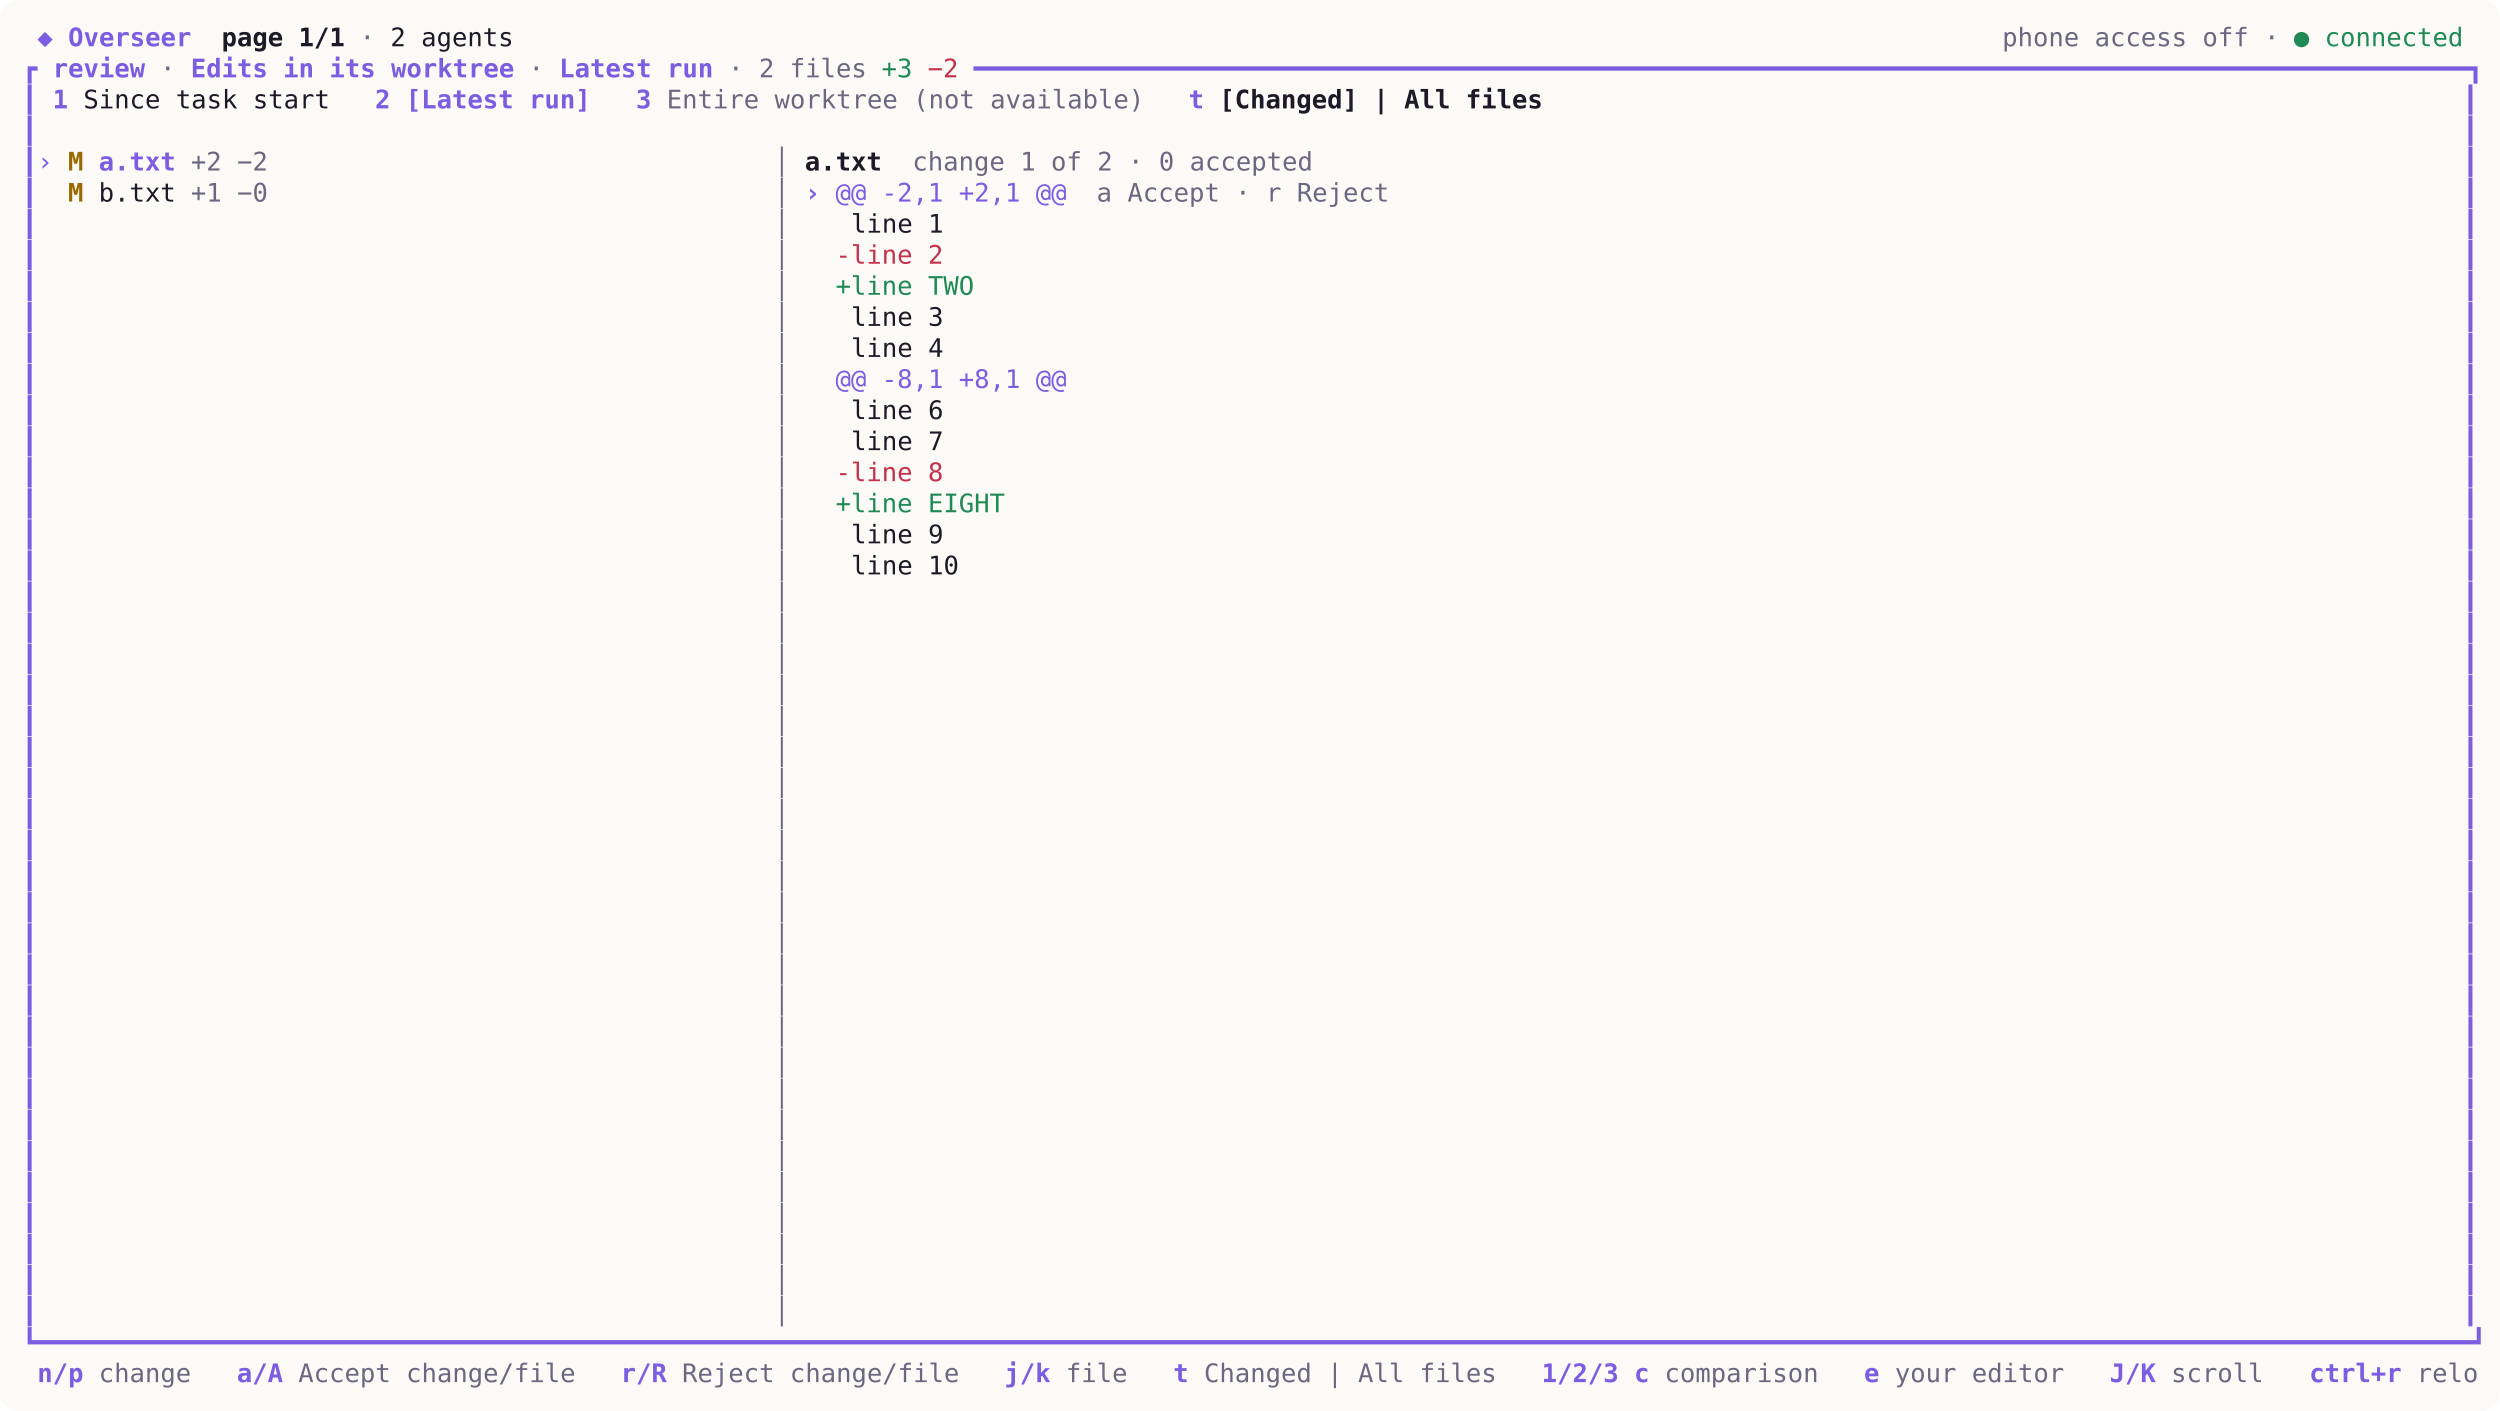
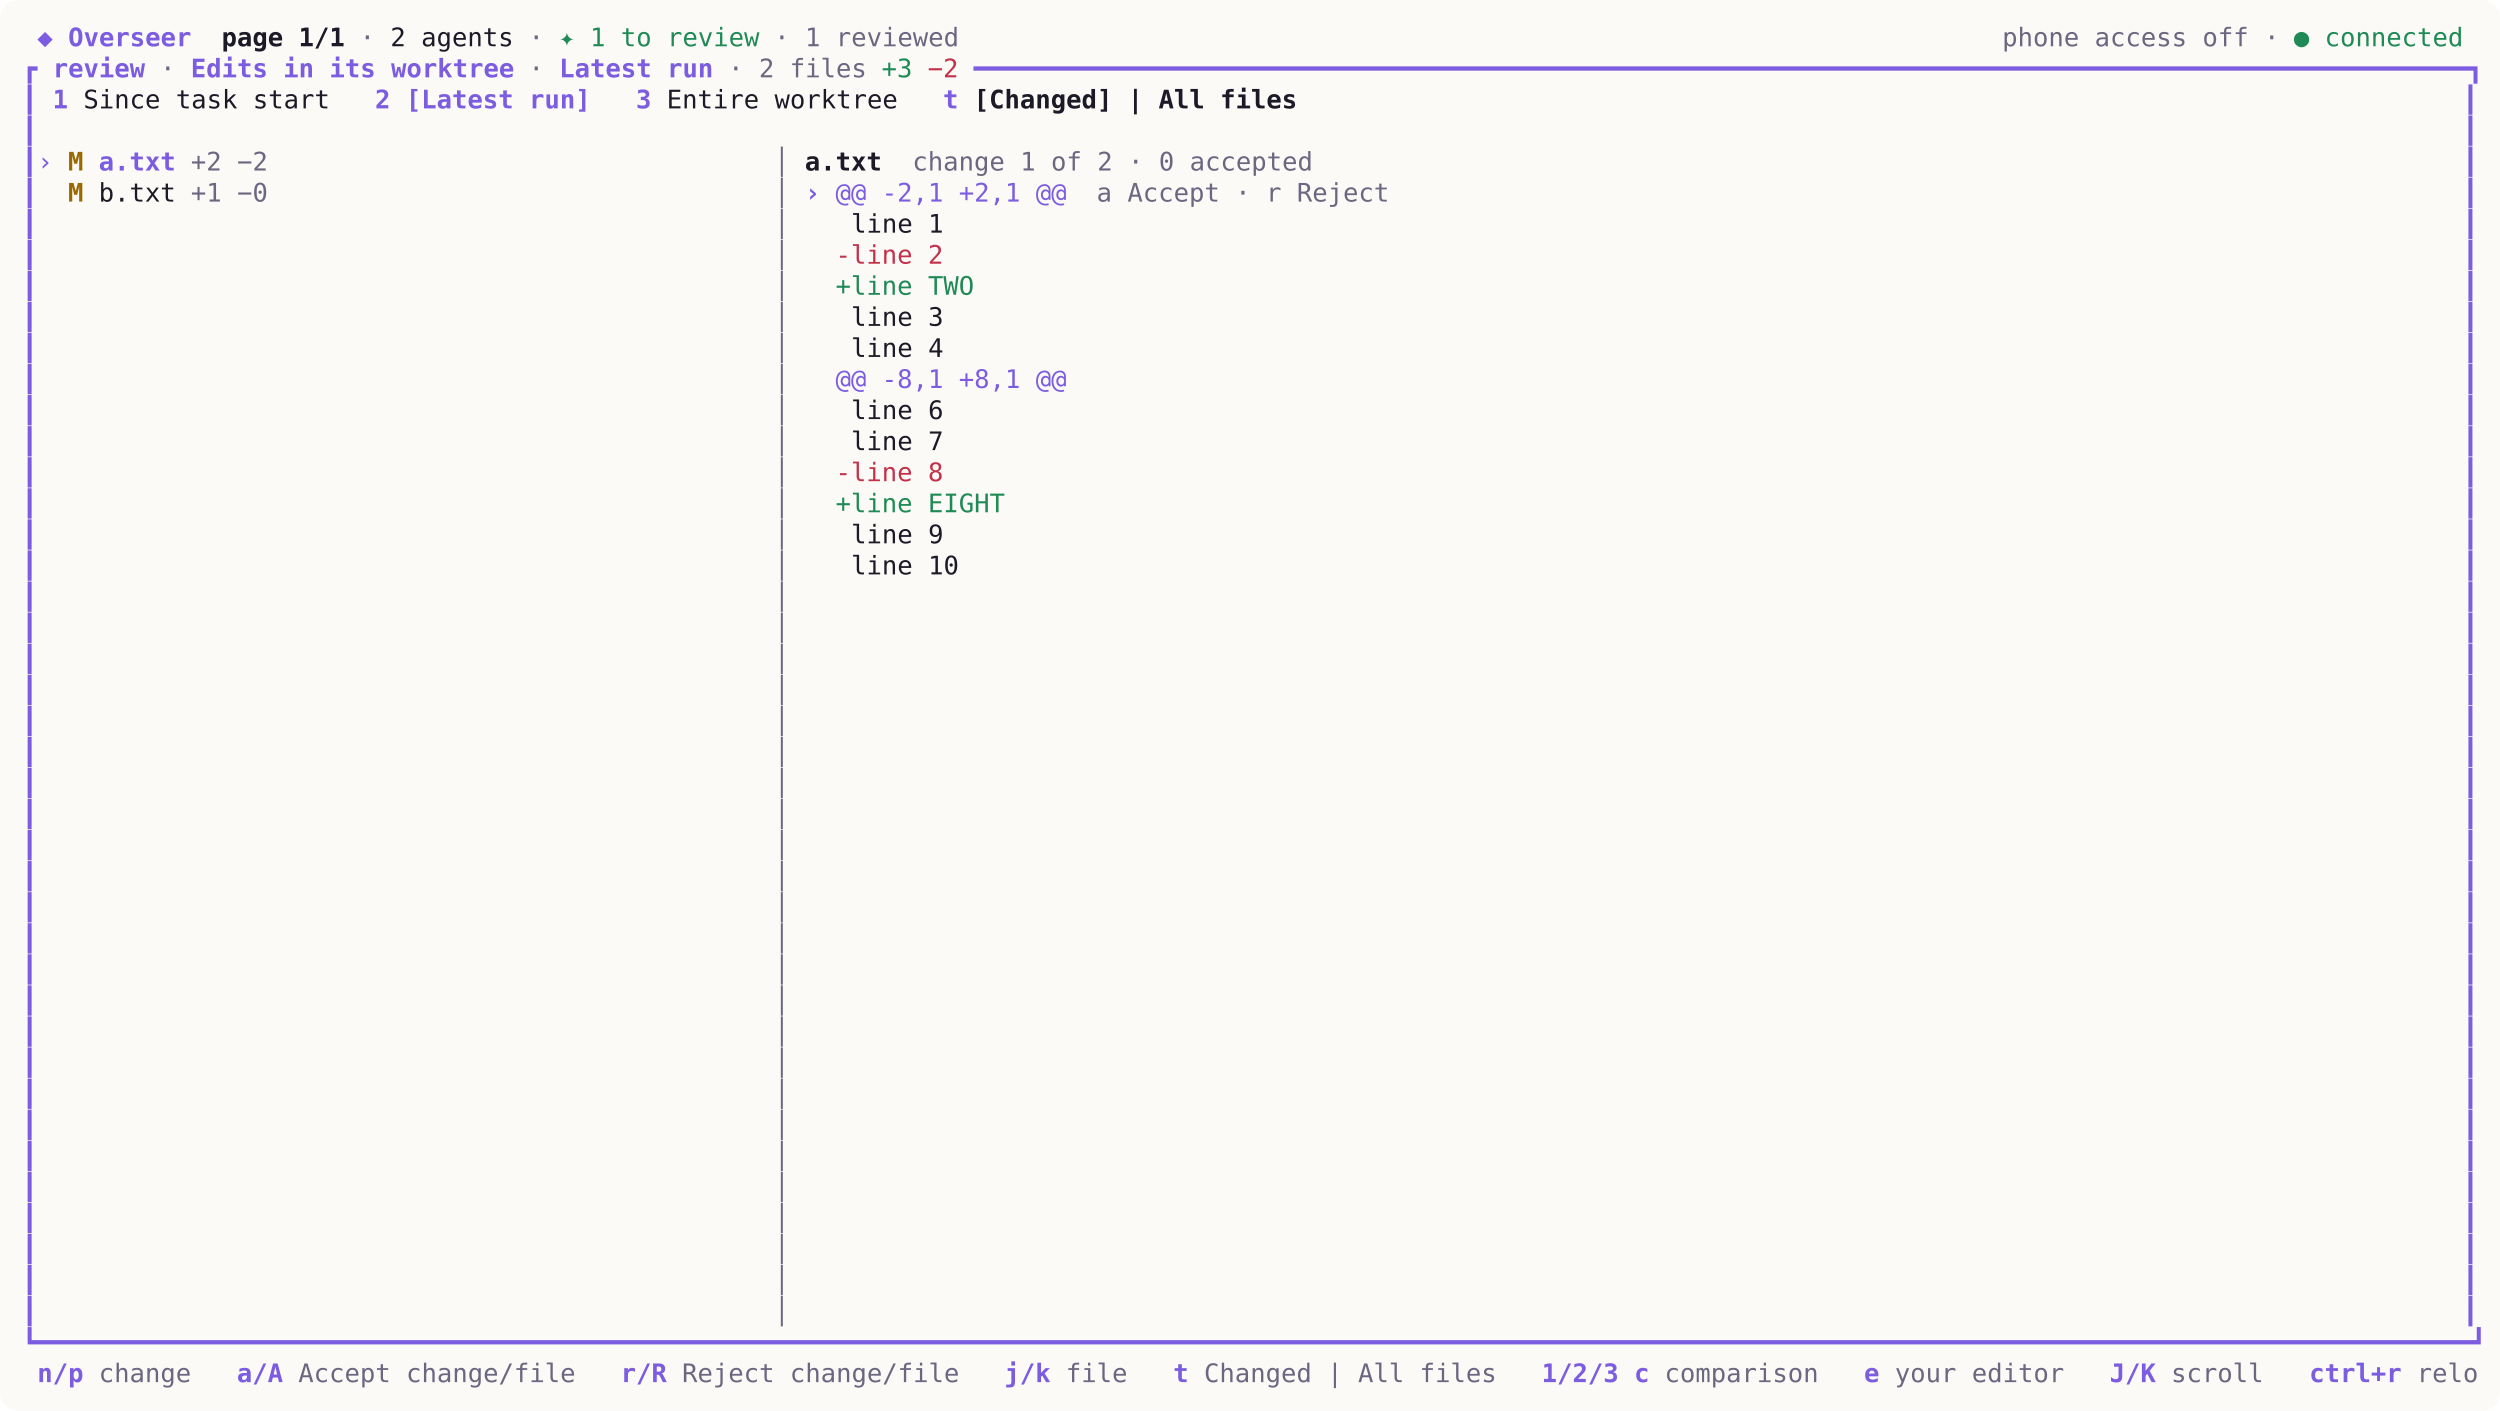
<svg xmlns="http://www.w3.org/2000/svg" width="1368" height="772" viewBox="0 0 1368 772">
  <rect width="100%" height="100%" rx="10" fill="#fbfaf7" />
  <g font-family="ui-monospace, SFMono-Regular, Menlo, monospace" font-size="14">
    <text x="12.0" y="25.3" textLength="100.8" lengthAdjust="spacingAndGlyphs" fill="#7c5ce0" font-weight="700" xml:space="preserve"> ◆ Overseer </text>
    <text x="112.8" y="25.3" textLength="84.0" lengthAdjust="spacingAndGlyphs" fill="#1c1a26" font-weight="700" xml:space="preserve"> page 1/1 </text>
    <text x="196.8" y="25.3" textLength="16.8" lengthAdjust="spacingAndGlyphs" fill="#6b6780" xml:space="preserve">· </text>
-     <text x="213.6" y="25.3" textLength="882.0" lengthAdjust="spacingAndGlyphs" fill="#1c1a26" xml:space="preserve">2 agents                                                                                                 </text>
+     <text x="213.6" y="25.3" textLength="67.2" lengthAdjust="spacingAndGlyphs" fill="#1c1a26" xml:space="preserve">2 agents</text>
+     <text x="280.8" y="25.3" textLength="25.2" lengthAdjust="spacingAndGlyphs" fill="#6b6780" xml:space="preserve"> · </text>
+     <text x="306.0" y="25.3" textLength="109.2" lengthAdjust="spacingAndGlyphs" fill="#1f8a55" xml:space="preserve">✦ 1 to review</text>
+     <text x="415.2" y="25.3" textLength="109.2" lengthAdjust="spacingAndGlyphs" fill="#6b6780" xml:space="preserve"> · 1 reviewed</text>
    <text x="1095.6" y="25.3" textLength="159.6" lengthAdjust="spacingAndGlyphs" fill="#6b6780" xml:space="preserve">phone access off · </text>
    <text x="1255.2" y="25.3" textLength="100.8" lengthAdjust="spacingAndGlyphs" fill="#1f8a55" xml:space="preserve">● connected </text>
    <text x="12.0" y="42.3" textLength="8.4" lengthAdjust="spacingAndGlyphs" fill="#7c5ce0" xml:space="preserve">┏</text>
    <text x="20.4" y="42.3" textLength="67.2" lengthAdjust="spacingAndGlyphs" fill="#7c5ce0" font-weight="700" xml:space="preserve"> review </text>
    <text x="87.6" y="42.3" textLength="16.8" lengthAdjust="spacingAndGlyphs" fill="#6b6780" xml:space="preserve">· </text>
    <text x="104.4" y="42.3" textLength="176.4" lengthAdjust="spacingAndGlyphs" fill="#7c5ce0" font-weight="700" xml:space="preserve">Edits in its worktree</text>
    <text x="280.8" y="42.3" textLength="25.2" lengthAdjust="spacingAndGlyphs" fill="#6b6780" xml:space="preserve"> · </text>
    <text x="306.0" y="42.3" textLength="84.0" lengthAdjust="spacingAndGlyphs" fill="#7c5ce0" font-weight="700" xml:space="preserve">Latest run</text>
    <text x="390.0" y="42.3" textLength="92.4" lengthAdjust="spacingAndGlyphs" fill="#6b6780" xml:space="preserve"> · 2 files </text>
    <text x="482.4" y="42.3" textLength="25.2" lengthAdjust="spacingAndGlyphs" fill="#1f8a55" xml:space="preserve">+3 </text>
    <text x="507.6" y="42.3" textLength="25.2" lengthAdjust="spacingAndGlyphs" fill="#c4314b" xml:space="preserve">−2 </text>
    <text x="532.8" y="42.3" textLength="823.2" lengthAdjust="spacingAndGlyphs" fill="#7c5ce0" xml:space="preserve">━━━━━━━━━━━━━━━━━━━━━━━━━━━━━━━━━━━━━━━━━━━━━━━━━━━━━━━━━━━━━━━━━━━━━━━━━━━━━━━━━━━━━━━━━━━━━━━━━┓</text>
    <text x="12.0" y="59.3" textLength="8.4" lengthAdjust="spacingAndGlyphs" fill="#7c5ce0" xml:space="preserve">┃</text>
    <text x="28.8" y="59.3" textLength="8.4" lengthAdjust="spacingAndGlyphs" fill="#7c5ce0" font-weight="700" xml:space="preserve">1</text>
    <text x="37.2" y="59.3" textLength="168.0" lengthAdjust="spacingAndGlyphs" fill="#1c1a26" xml:space="preserve"> Since task start   </text>
    <text x="205.2" y="59.3" textLength="117.6" lengthAdjust="spacingAndGlyphs" fill="#7c5ce0" font-weight="700" xml:space="preserve">2 [Latest run]</text>
    <text x="348.0" y="59.3" textLength="8.4" lengthAdjust="spacingAndGlyphs" fill="#7c5ce0" font-weight="700" xml:space="preserve">3</text>
-     <text x="356.4" y="59.3" textLength="268.8" lengthAdjust="spacingAndGlyphs" fill="#6b6780" xml:space="preserve"> Entire worktree (not available)</text>
-     <text x="650.4" y="59.3" textLength="16.8" lengthAdjust="spacingAndGlyphs" fill="#7c5ce0" font-weight="700" xml:space="preserve">t </text>
-     <text x="667.2" y="59.3" textLength="176.4" lengthAdjust="spacingAndGlyphs" fill="#1c1a26" font-weight="700" xml:space="preserve">[Changed] | All files</text>
+     <text x="356.4" y="59.3" textLength="159.6" lengthAdjust="spacingAndGlyphs" fill="#1c1a26" xml:space="preserve"> Entire worktree   </text>
+     <text x="516.0" y="59.3" textLength="16.8" lengthAdjust="spacingAndGlyphs" fill="#7c5ce0" font-weight="700" xml:space="preserve">t </text>
+     <text x="532.8" y="59.3" textLength="176.4" lengthAdjust="spacingAndGlyphs" fill="#1c1a26" font-weight="700" xml:space="preserve">[Changed] | All files</text>
    <text x="1347.6" y="59.3" textLength="8.4" lengthAdjust="spacingAndGlyphs" fill="#7c5ce0" xml:space="preserve">┃</text>
    <text x="12.0" y="76.3" textLength="8.4" lengthAdjust="spacingAndGlyphs" fill="#7c5ce0" xml:space="preserve">┃</text>
    <text x="1347.6" y="76.3" textLength="8.4" lengthAdjust="spacingAndGlyphs" fill="#7c5ce0" xml:space="preserve">┃</text>
    <text x="12.0" y="93.3" textLength="25.2" lengthAdjust="spacingAndGlyphs" fill="#7c5ce0" xml:space="preserve">┃› </text>
    <text x="37.2" y="93.3" textLength="16.8" lengthAdjust="spacingAndGlyphs" fill="#9a6a00" font-weight="700" xml:space="preserve">M </text>
    <text x="54.0" y="93.3" textLength="42.0" lengthAdjust="spacingAndGlyphs" fill="#7c5ce0" font-weight="700" xml:space="preserve">a.txt</text>
    <text x="96.0" y="93.3" textLength="50.4" lengthAdjust="spacingAndGlyphs" fill="#6b6780" xml:space="preserve"> +2 −2</text>
    <text x="423.6" y="93.3" textLength="8.4" lengthAdjust="spacingAndGlyphs" fill="#6b6780" xml:space="preserve">│</text>
    <text x="440.4" y="93.3" textLength="42.0" lengthAdjust="spacingAndGlyphs" fill="#1c1a26" font-weight="700" xml:space="preserve">a.txt</text>
    <text x="482.4" y="93.3" textLength="235.2" lengthAdjust="spacingAndGlyphs" fill="#6b6780" xml:space="preserve">  change 1 of 2 · 0 accepted</text>
    <text x="1347.6" y="93.3" textLength="8.4" lengthAdjust="spacingAndGlyphs" fill="#7c5ce0" xml:space="preserve">┃</text>
    <text x="12.0" y="110.3" textLength="25.2" lengthAdjust="spacingAndGlyphs" fill="#7c5ce0" xml:space="preserve">┃  </text>
    <text x="37.2" y="110.3" textLength="16.8" lengthAdjust="spacingAndGlyphs" fill="#9a6a00" font-weight="700" xml:space="preserve">M </text>
    <text x="54.0" y="110.3" textLength="42.0" lengthAdjust="spacingAndGlyphs" fill="#1c1a26" xml:space="preserve">b.txt</text>
    <text x="96.0" y="110.3" textLength="50.4" lengthAdjust="spacingAndGlyphs" fill="#6b6780" xml:space="preserve"> +1 −0</text>
    <text x="423.6" y="110.3" textLength="8.4" lengthAdjust="spacingAndGlyphs" fill="#6b6780" xml:space="preserve">│</text>
    <text x="440.4" y="110.3" textLength="16.8" lengthAdjust="spacingAndGlyphs" fill="#7c5ce0" font-weight="700" xml:space="preserve">› </text>
    <text x="457.2" y="110.3" textLength="126.0" lengthAdjust="spacingAndGlyphs" fill="#7c5ce0" xml:space="preserve">@@ -2,1 +2,1 @@</text>
    <text x="583.2" y="110.3" textLength="176.4" lengthAdjust="spacingAndGlyphs" fill="#6b6780" xml:space="preserve">  a Accept · r Reject</text>
    <text x="1347.6" y="110.3" textLength="8.4" lengthAdjust="spacingAndGlyphs" fill="#7c5ce0" xml:space="preserve">┃</text>
    <text x="12.0" y="127.3" textLength="8.4" lengthAdjust="spacingAndGlyphs" fill="#7c5ce0" xml:space="preserve">┃</text>
    <text x="423.6" y="127.3" textLength="8.4" lengthAdjust="spacingAndGlyphs" fill="#6b6780" xml:space="preserve">│</text>
    <text x="432.0" y="127.3" textLength="915.6" lengthAdjust="spacingAndGlyphs" fill="#1c1a26" xml:space="preserve">    line 1                                                                                                   </text>
    <text x="1347.6" y="127.3" textLength="8.4" lengthAdjust="spacingAndGlyphs" fill="#7c5ce0" xml:space="preserve">┃</text>
    <text x="12.0" y="144.3" textLength="8.4" lengthAdjust="spacingAndGlyphs" fill="#7c5ce0" xml:space="preserve">┃</text>
    <text x="423.6" y="144.3" textLength="8.4" lengthAdjust="spacingAndGlyphs" fill="#6b6780" xml:space="preserve">│</text>
    <text x="457.2" y="144.3" textLength="58.8" lengthAdjust="spacingAndGlyphs" fill="#c4314b" xml:space="preserve">-line 2</text>
    <text x="1347.6" y="144.3" textLength="8.4" lengthAdjust="spacingAndGlyphs" fill="#7c5ce0" xml:space="preserve">┃</text>
    <text x="12.0" y="161.3" textLength="8.4" lengthAdjust="spacingAndGlyphs" fill="#7c5ce0" xml:space="preserve">┃</text>
    <text x="423.6" y="161.3" textLength="8.4" lengthAdjust="spacingAndGlyphs" fill="#6b6780" xml:space="preserve">│</text>
    <text x="457.2" y="161.3" textLength="75.6" lengthAdjust="spacingAndGlyphs" fill="#1f8a55" xml:space="preserve">+line TWO</text>
    <text x="1347.6" y="161.3" textLength="8.4" lengthAdjust="spacingAndGlyphs" fill="#7c5ce0" xml:space="preserve">┃</text>
    <text x="12.0" y="178.3" textLength="8.4" lengthAdjust="spacingAndGlyphs" fill="#7c5ce0" xml:space="preserve">┃</text>
    <text x="423.6" y="178.3" textLength="8.4" lengthAdjust="spacingAndGlyphs" fill="#6b6780" xml:space="preserve">│</text>
    <text x="432.0" y="178.3" textLength="915.6" lengthAdjust="spacingAndGlyphs" fill="#1c1a26" xml:space="preserve">    line 3                                                                                                   </text>
    <text x="1347.6" y="178.3" textLength="8.4" lengthAdjust="spacingAndGlyphs" fill="#7c5ce0" xml:space="preserve">┃</text>
    <text x="12.0" y="195.3" textLength="8.4" lengthAdjust="spacingAndGlyphs" fill="#7c5ce0" xml:space="preserve">┃</text>
    <text x="423.6" y="195.3" textLength="8.4" lengthAdjust="spacingAndGlyphs" fill="#6b6780" xml:space="preserve">│</text>
    <text x="432.0" y="195.3" textLength="915.6" lengthAdjust="spacingAndGlyphs" fill="#1c1a26" xml:space="preserve">    line 4                                                                                                   </text>
    <text x="1347.6" y="195.3" textLength="8.4" lengthAdjust="spacingAndGlyphs" fill="#7c5ce0" xml:space="preserve">┃</text>
    <text x="12.0" y="212.3" textLength="8.4" lengthAdjust="spacingAndGlyphs" fill="#7c5ce0" xml:space="preserve">┃</text>
    <text x="423.6" y="212.3" textLength="8.4" lengthAdjust="spacingAndGlyphs" fill="#6b6780" xml:space="preserve">│</text>
    <text x="457.2" y="212.3" textLength="126.0" lengthAdjust="spacingAndGlyphs" fill="#7c5ce0" xml:space="preserve">@@ -8,1 +8,1 @@</text>
    <text x="1347.6" y="212.3" textLength="8.4" lengthAdjust="spacingAndGlyphs" fill="#7c5ce0" xml:space="preserve">┃</text>
    <text x="12.0" y="229.3" textLength="8.4" lengthAdjust="spacingAndGlyphs" fill="#7c5ce0" xml:space="preserve">┃</text>
    <text x="423.6" y="229.3" textLength="8.4" lengthAdjust="spacingAndGlyphs" fill="#6b6780" xml:space="preserve">│</text>
    <text x="432.0" y="229.3" textLength="915.6" lengthAdjust="spacingAndGlyphs" fill="#1c1a26" xml:space="preserve">    line 6                                                                                                   </text>
    <text x="1347.6" y="229.3" textLength="8.4" lengthAdjust="spacingAndGlyphs" fill="#7c5ce0" xml:space="preserve">┃</text>
    <text x="12.0" y="246.3" textLength="8.4" lengthAdjust="spacingAndGlyphs" fill="#7c5ce0" xml:space="preserve">┃</text>
    <text x="423.6" y="246.3" textLength="8.4" lengthAdjust="spacingAndGlyphs" fill="#6b6780" xml:space="preserve">│</text>
    <text x="432.0" y="246.3" textLength="915.6" lengthAdjust="spacingAndGlyphs" fill="#1c1a26" xml:space="preserve">    line 7                                                                                                   </text>
    <text x="1347.6" y="246.3" textLength="8.4" lengthAdjust="spacingAndGlyphs" fill="#7c5ce0" xml:space="preserve">┃</text>
    <text x="12.0" y="263.3" textLength="8.4" lengthAdjust="spacingAndGlyphs" fill="#7c5ce0" xml:space="preserve">┃</text>
    <text x="423.6" y="263.3" textLength="8.4" lengthAdjust="spacingAndGlyphs" fill="#6b6780" xml:space="preserve">│</text>
    <text x="457.2" y="263.3" textLength="58.8" lengthAdjust="spacingAndGlyphs" fill="#c4314b" xml:space="preserve">-line 8</text>
    <text x="1347.6" y="263.3" textLength="8.4" lengthAdjust="spacingAndGlyphs" fill="#7c5ce0" xml:space="preserve">┃</text>
    <text x="12.0" y="280.3" textLength="8.4" lengthAdjust="spacingAndGlyphs" fill="#7c5ce0" xml:space="preserve">┃</text>
    <text x="423.6" y="280.3" textLength="8.4" lengthAdjust="spacingAndGlyphs" fill="#6b6780" xml:space="preserve">│</text>
    <text x="457.2" y="280.3" textLength="92.4" lengthAdjust="spacingAndGlyphs" fill="#1f8a55" xml:space="preserve">+line EIGHT</text>
    <text x="1347.6" y="280.3" textLength="8.4" lengthAdjust="spacingAndGlyphs" fill="#7c5ce0" xml:space="preserve">┃</text>
    <text x="12.0" y="297.3" textLength="8.4" lengthAdjust="spacingAndGlyphs" fill="#7c5ce0" xml:space="preserve">┃</text>
    <text x="423.6" y="297.3" textLength="8.4" lengthAdjust="spacingAndGlyphs" fill="#6b6780" xml:space="preserve">│</text>
    <text x="432.0" y="297.3" textLength="915.6" lengthAdjust="spacingAndGlyphs" fill="#1c1a26" xml:space="preserve">    line 9                                                                                                   </text>
    <text x="1347.6" y="297.3" textLength="8.4" lengthAdjust="spacingAndGlyphs" fill="#7c5ce0" xml:space="preserve">┃</text>
    <text x="12.0" y="314.3" textLength="8.4" lengthAdjust="spacingAndGlyphs" fill="#7c5ce0" xml:space="preserve">┃</text>
    <text x="423.6" y="314.3" textLength="8.4" lengthAdjust="spacingAndGlyphs" fill="#6b6780" xml:space="preserve">│</text>
    <text x="432.0" y="314.3" textLength="915.6" lengthAdjust="spacingAndGlyphs" fill="#1c1a26" xml:space="preserve">    line 10                                                                                                  </text>
    <text x="1347.6" y="314.3" textLength="8.4" lengthAdjust="spacingAndGlyphs" fill="#7c5ce0" xml:space="preserve">┃</text>
    <text x="12.0" y="331.3" textLength="8.4" lengthAdjust="spacingAndGlyphs" fill="#7c5ce0" xml:space="preserve">┃</text>
    <text x="423.6" y="331.3" textLength="8.4" lengthAdjust="spacingAndGlyphs" fill="#6b6780" xml:space="preserve">│</text>
    <text x="1347.6" y="331.3" textLength="8.4" lengthAdjust="spacingAndGlyphs" fill="#7c5ce0" xml:space="preserve">┃</text>
    <text x="12.0" y="348.3" textLength="8.4" lengthAdjust="spacingAndGlyphs" fill="#7c5ce0" xml:space="preserve">┃</text>
    <text x="423.6" y="348.3" textLength="8.4" lengthAdjust="spacingAndGlyphs" fill="#6b6780" xml:space="preserve">│</text>
    <text x="1347.6" y="348.3" textLength="8.4" lengthAdjust="spacingAndGlyphs" fill="#7c5ce0" xml:space="preserve">┃</text>
    <text x="12.0" y="365.3" textLength="8.4" lengthAdjust="spacingAndGlyphs" fill="#7c5ce0" xml:space="preserve">┃</text>
    <text x="423.6" y="365.3" textLength="8.4" lengthAdjust="spacingAndGlyphs" fill="#6b6780" xml:space="preserve">│</text>
    <text x="1347.6" y="365.3" textLength="8.4" lengthAdjust="spacingAndGlyphs" fill="#7c5ce0" xml:space="preserve">┃</text>
    <text x="12.0" y="382.3" textLength="8.4" lengthAdjust="spacingAndGlyphs" fill="#7c5ce0" xml:space="preserve">┃</text>
    <text x="423.6" y="382.3" textLength="8.4" lengthAdjust="spacingAndGlyphs" fill="#6b6780" xml:space="preserve">│</text>
    <text x="1347.6" y="382.3" textLength="8.4" lengthAdjust="spacingAndGlyphs" fill="#7c5ce0" xml:space="preserve">┃</text>
    <text x="12.0" y="399.3" textLength="8.4" lengthAdjust="spacingAndGlyphs" fill="#7c5ce0" xml:space="preserve">┃</text>
    <text x="423.6" y="399.3" textLength="8.4" lengthAdjust="spacingAndGlyphs" fill="#6b6780" xml:space="preserve">│</text>
    <text x="1347.6" y="399.3" textLength="8.4" lengthAdjust="spacingAndGlyphs" fill="#7c5ce0" xml:space="preserve">┃</text>
    <text x="12.0" y="416.3" textLength="8.4" lengthAdjust="spacingAndGlyphs" fill="#7c5ce0" xml:space="preserve">┃</text>
    <text x="423.6" y="416.3" textLength="8.4" lengthAdjust="spacingAndGlyphs" fill="#6b6780" xml:space="preserve">│</text>
    <text x="1347.6" y="416.3" textLength="8.4" lengthAdjust="spacingAndGlyphs" fill="#7c5ce0" xml:space="preserve">┃</text>
    <text x="12.0" y="433.3" textLength="8.4" lengthAdjust="spacingAndGlyphs" fill="#7c5ce0" xml:space="preserve">┃</text>
    <text x="423.6" y="433.3" textLength="8.4" lengthAdjust="spacingAndGlyphs" fill="#6b6780" xml:space="preserve">│</text>
    <text x="1347.6" y="433.3" textLength="8.4" lengthAdjust="spacingAndGlyphs" fill="#7c5ce0" xml:space="preserve">┃</text>
    <text x="12.0" y="450.3" textLength="8.4" lengthAdjust="spacingAndGlyphs" fill="#7c5ce0" xml:space="preserve">┃</text>
    <text x="423.6" y="450.3" textLength="8.4" lengthAdjust="spacingAndGlyphs" fill="#6b6780" xml:space="preserve">│</text>
    <text x="1347.6" y="450.3" textLength="8.4" lengthAdjust="spacingAndGlyphs" fill="#7c5ce0" xml:space="preserve">┃</text>
    <text x="12.0" y="467.3" textLength="8.4" lengthAdjust="spacingAndGlyphs" fill="#7c5ce0" xml:space="preserve">┃</text>
    <text x="423.6" y="467.3" textLength="8.4" lengthAdjust="spacingAndGlyphs" fill="#6b6780" xml:space="preserve">│</text>
    <text x="1347.6" y="467.3" textLength="8.4" lengthAdjust="spacingAndGlyphs" fill="#7c5ce0" xml:space="preserve">┃</text>
    <text x="12.0" y="484.3" textLength="8.4" lengthAdjust="spacingAndGlyphs" fill="#7c5ce0" xml:space="preserve">┃</text>
    <text x="423.6" y="484.3" textLength="8.4" lengthAdjust="spacingAndGlyphs" fill="#6b6780" xml:space="preserve">│</text>
    <text x="1347.6" y="484.3" textLength="8.4" lengthAdjust="spacingAndGlyphs" fill="#7c5ce0" xml:space="preserve">┃</text>
    <text x="12.0" y="501.3" textLength="8.4" lengthAdjust="spacingAndGlyphs" fill="#7c5ce0" xml:space="preserve">┃</text>
    <text x="423.6" y="501.3" textLength="8.4" lengthAdjust="spacingAndGlyphs" fill="#6b6780" xml:space="preserve">│</text>
    <text x="1347.6" y="501.3" textLength="8.4" lengthAdjust="spacingAndGlyphs" fill="#7c5ce0" xml:space="preserve">┃</text>
    <text x="12.0" y="518.3" textLength="8.4" lengthAdjust="spacingAndGlyphs" fill="#7c5ce0" xml:space="preserve">┃</text>
    <text x="423.6" y="518.3" textLength="8.4" lengthAdjust="spacingAndGlyphs" fill="#6b6780" xml:space="preserve">│</text>
    <text x="1347.6" y="518.3" textLength="8.4" lengthAdjust="spacingAndGlyphs" fill="#7c5ce0" xml:space="preserve">┃</text>
    <text x="12.0" y="535.3" textLength="8.4" lengthAdjust="spacingAndGlyphs" fill="#7c5ce0" xml:space="preserve">┃</text>
    <text x="423.6" y="535.3" textLength="8.4" lengthAdjust="spacingAndGlyphs" fill="#6b6780" xml:space="preserve">│</text>
    <text x="1347.6" y="535.3" textLength="8.4" lengthAdjust="spacingAndGlyphs" fill="#7c5ce0" xml:space="preserve">┃</text>
    <text x="12.0" y="552.3" textLength="8.4" lengthAdjust="spacingAndGlyphs" fill="#7c5ce0" xml:space="preserve">┃</text>
    <text x="423.6" y="552.3" textLength="8.4" lengthAdjust="spacingAndGlyphs" fill="#6b6780" xml:space="preserve">│</text>
    <text x="1347.6" y="552.3" textLength="8.4" lengthAdjust="spacingAndGlyphs" fill="#7c5ce0" xml:space="preserve">┃</text>
    <text x="12.0" y="569.3" textLength="8.4" lengthAdjust="spacingAndGlyphs" fill="#7c5ce0" xml:space="preserve">┃</text>
    <text x="423.6" y="569.3" textLength="8.4" lengthAdjust="spacingAndGlyphs" fill="#6b6780" xml:space="preserve">│</text>
    <text x="1347.6" y="569.3" textLength="8.4" lengthAdjust="spacingAndGlyphs" fill="#7c5ce0" xml:space="preserve">┃</text>
    <text x="12.0" y="586.3" textLength="8.4" lengthAdjust="spacingAndGlyphs" fill="#7c5ce0" xml:space="preserve">┃</text>
    <text x="423.6" y="586.3" textLength="8.4" lengthAdjust="spacingAndGlyphs" fill="#6b6780" xml:space="preserve">│</text>
    <text x="1347.6" y="586.3" textLength="8.4" lengthAdjust="spacingAndGlyphs" fill="#7c5ce0" xml:space="preserve">┃</text>
    <text x="12.0" y="603.3" textLength="8.4" lengthAdjust="spacingAndGlyphs" fill="#7c5ce0" xml:space="preserve">┃</text>
    <text x="423.6" y="603.3" textLength="8.4" lengthAdjust="spacingAndGlyphs" fill="#6b6780" xml:space="preserve">│</text>
    <text x="1347.6" y="603.3" textLength="8.4" lengthAdjust="spacingAndGlyphs" fill="#7c5ce0" xml:space="preserve">┃</text>
    <text x="12.0" y="620.3" textLength="8.4" lengthAdjust="spacingAndGlyphs" fill="#7c5ce0" xml:space="preserve">┃</text>
    <text x="423.6" y="620.3" textLength="8.4" lengthAdjust="spacingAndGlyphs" fill="#6b6780" xml:space="preserve">│</text>
    <text x="1347.6" y="620.3" textLength="8.4" lengthAdjust="spacingAndGlyphs" fill="#7c5ce0" xml:space="preserve">┃</text>
    <text x="12.0" y="637.3" textLength="8.4" lengthAdjust="spacingAndGlyphs" fill="#7c5ce0" xml:space="preserve">┃</text>
    <text x="423.6" y="637.3" textLength="8.4" lengthAdjust="spacingAndGlyphs" fill="#6b6780" xml:space="preserve">│</text>
    <text x="1347.6" y="637.3" textLength="8.4" lengthAdjust="spacingAndGlyphs" fill="#7c5ce0" xml:space="preserve">┃</text>
    <text x="12.0" y="654.3" textLength="8.4" lengthAdjust="spacingAndGlyphs" fill="#7c5ce0" xml:space="preserve">┃</text>
    <text x="423.6" y="654.3" textLength="8.4" lengthAdjust="spacingAndGlyphs" fill="#6b6780" xml:space="preserve">│</text>
    <text x="1347.6" y="654.3" textLength="8.4" lengthAdjust="spacingAndGlyphs" fill="#7c5ce0" xml:space="preserve">┃</text>
    <text x="12.0" y="671.3" textLength="8.4" lengthAdjust="spacingAndGlyphs" fill="#7c5ce0" xml:space="preserve">┃</text>
    <text x="423.6" y="671.3" textLength="8.4" lengthAdjust="spacingAndGlyphs" fill="#6b6780" xml:space="preserve">│</text>
    <text x="1347.6" y="671.3" textLength="8.4" lengthAdjust="spacingAndGlyphs" fill="#7c5ce0" xml:space="preserve">┃</text>
    <text x="12.0" y="688.3" textLength="8.4" lengthAdjust="spacingAndGlyphs" fill="#7c5ce0" xml:space="preserve">┃</text>
    <text x="423.6" y="688.3" textLength="8.4" lengthAdjust="spacingAndGlyphs" fill="#6b6780" xml:space="preserve">│</text>
    <text x="1347.6" y="688.3" textLength="8.4" lengthAdjust="spacingAndGlyphs" fill="#7c5ce0" xml:space="preserve">┃</text>
    <text x="12.0" y="705.3" textLength="8.4" lengthAdjust="spacingAndGlyphs" fill="#7c5ce0" xml:space="preserve">┃</text>
    <text x="423.6" y="705.3" textLength="8.4" lengthAdjust="spacingAndGlyphs" fill="#6b6780" xml:space="preserve">│</text>
    <text x="1347.6" y="705.3" textLength="8.4" lengthAdjust="spacingAndGlyphs" fill="#7c5ce0" xml:space="preserve">┃</text>
    <text x="12.0" y="722.3" textLength="8.4" lengthAdjust="spacingAndGlyphs" fill="#7c5ce0" xml:space="preserve">┃</text>
    <text x="423.6" y="722.3" textLength="8.4" lengthAdjust="spacingAndGlyphs" fill="#6b6780" xml:space="preserve">│</text>
    <text x="1347.6" y="722.3" textLength="8.4" lengthAdjust="spacingAndGlyphs" fill="#7c5ce0" xml:space="preserve">┃</text>
    <text x="12.0" y="739.3" textLength="1344.0" lengthAdjust="spacingAndGlyphs" fill="#7c5ce0" xml:space="preserve">┗━━━━━━━━━━━━━━━━━━━━━━━━━━━━━━━━━━━━━━━━━━━━━━━━━━━━━━━━━━━━━━━━━━━━━━━━━━━━━━━━━━━━━━━━━━━━━━━━━━━━━━━━━━━━━━━━━━━━━━━━━━━━━━━━━━━━━━━━━━━━━━━━━━━━━━━━━━━━━━┛</text>
    <text x="20.4" y="756.3" textLength="25.2" lengthAdjust="spacingAndGlyphs" fill="#7c5ce0" font-weight="700" xml:space="preserve">n/p</text>
    <text x="45.6" y="756.3" textLength="84.0" lengthAdjust="spacingAndGlyphs" fill="#6b6780" xml:space="preserve"> change   </text>
    <text x="129.6" y="756.3" textLength="25.2" lengthAdjust="spacingAndGlyphs" fill="#7c5ce0" font-weight="700" xml:space="preserve">a/A</text>
    <text x="154.8" y="756.3" textLength="184.8" lengthAdjust="spacingAndGlyphs" fill="#6b6780" xml:space="preserve"> Accept change/file   </text>
    <text x="339.6" y="756.3" textLength="25.2" lengthAdjust="spacingAndGlyphs" fill="#7c5ce0" font-weight="700" xml:space="preserve">r/R</text>
    <text x="364.8" y="756.3" textLength="184.8" lengthAdjust="spacingAndGlyphs" fill="#6b6780" xml:space="preserve"> Reject change/file   </text>
    <text x="549.6" y="756.3" textLength="25.2" lengthAdjust="spacingAndGlyphs" fill="#7c5ce0" font-weight="700" xml:space="preserve">j/k</text>
    <text x="574.8" y="756.3" textLength="67.2" lengthAdjust="spacingAndGlyphs" fill="#6b6780" xml:space="preserve"> file   </text>
    <text x="642.0" y="756.3" textLength="8.4" lengthAdjust="spacingAndGlyphs" fill="#7c5ce0" font-weight="700" xml:space="preserve">t</text>
    <text x="650.4" y="756.3" textLength="193.2" lengthAdjust="spacingAndGlyphs" fill="#6b6780" xml:space="preserve"> Changed | All files   </text>
    <text x="843.6" y="756.3" textLength="58.8" lengthAdjust="spacingAndGlyphs" fill="#7c5ce0" font-weight="700" xml:space="preserve">1/2/3 c</text>
    <text x="902.4" y="756.3" textLength="117.6" lengthAdjust="spacingAndGlyphs" fill="#6b6780" xml:space="preserve"> comparison   </text>
    <text x="1020.0" y="756.3" textLength="8.4" lengthAdjust="spacingAndGlyphs" fill="#7c5ce0" font-weight="700" xml:space="preserve">e</text>
    <text x="1028.4" y="756.3" textLength="126.0" lengthAdjust="spacingAndGlyphs" fill="#6b6780" xml:space="preserve"> your editor   </text>
    <text x="1154.4" y="756.3" textLength="25.2" lengthAdjust="spacingAndGlyphs" fill="#7c5ce0" font-weight="700" xml:space="preserve">J/K</text>
    <text x="1179.6" y="756.3" textLength="84.0" lengthAdjust="spacingAndGlyphs" fill="#6b6780" xml:space="preserve"> scroll   </text>
    <text x="1263.6" y="756.3" textLength="50.4" lengthAdjust="spacingAndGlyphs" fill="#7c5ce0" font-weight="700" xml:space="preserve">ctrl+r</text>
    <text x="1314.0" y="756.3" textLength="42.0" lengthAdjust="spacingAndGlyphs" fill="#6b6780" xml:space="preserve"> relo</text>
  </g>
</svg>
